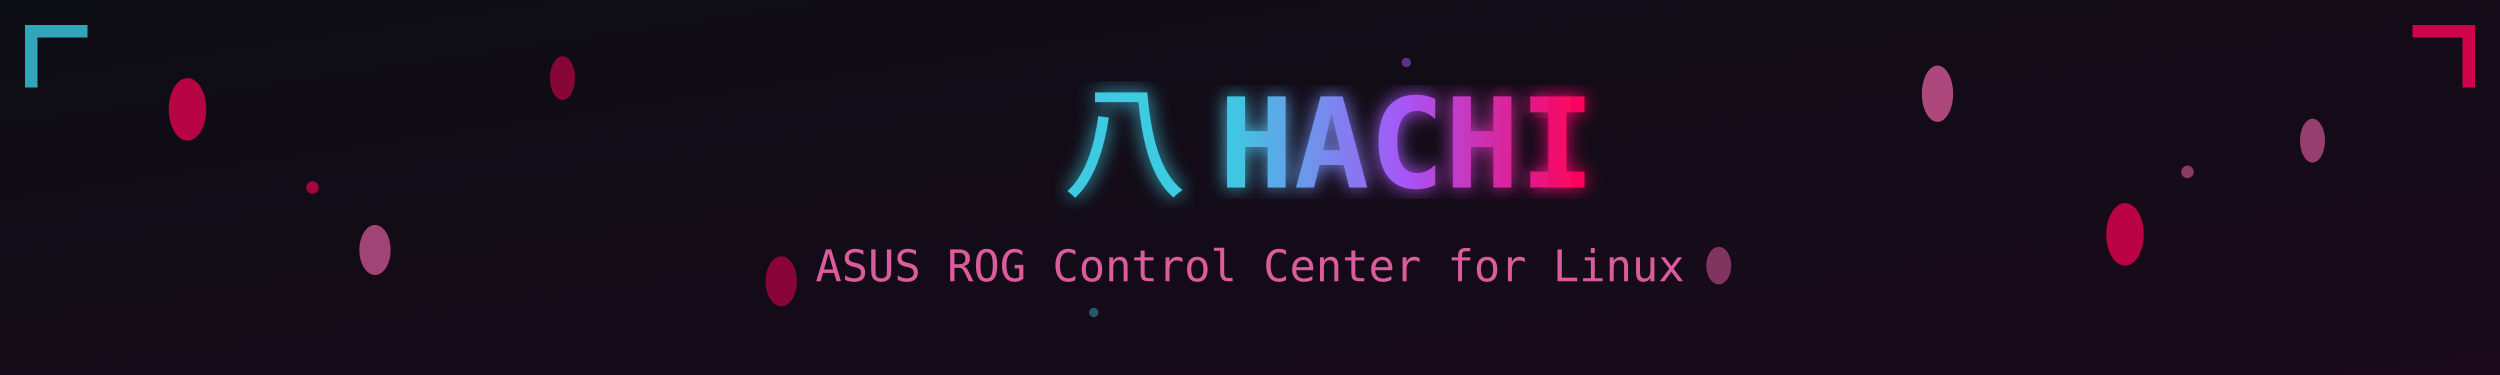
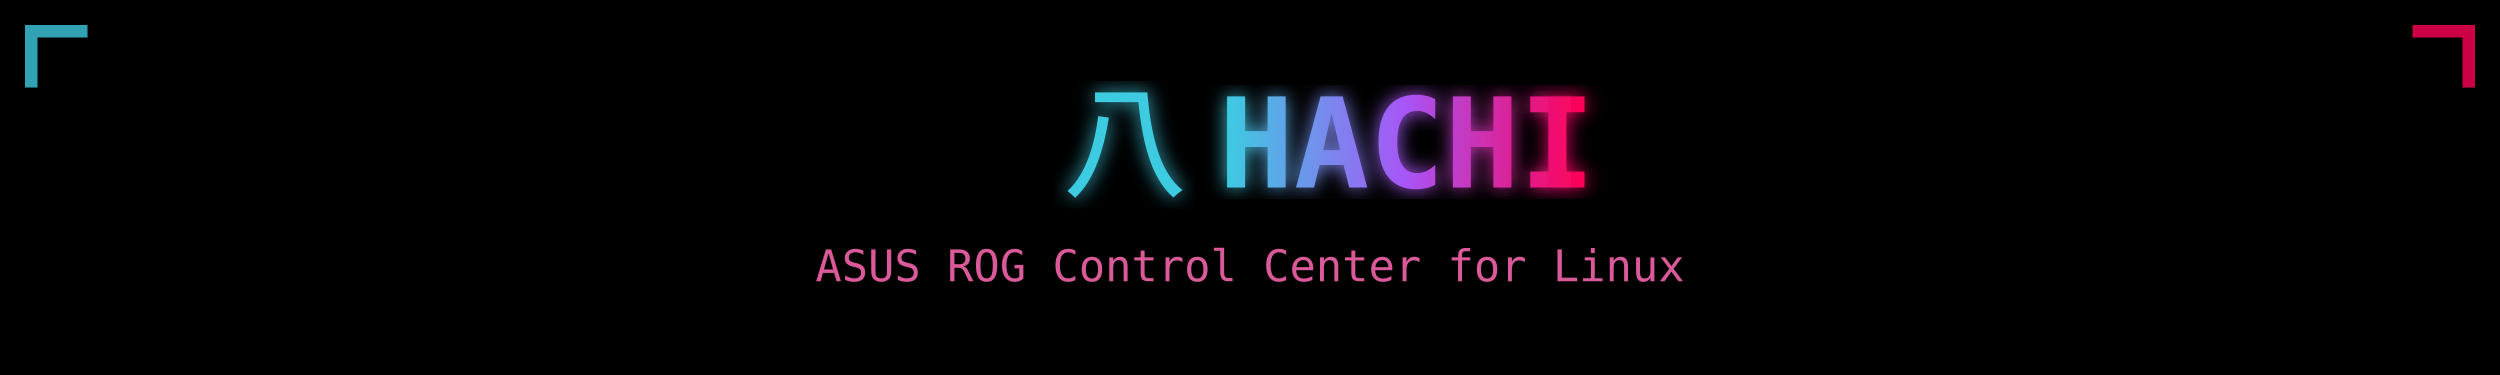
<svg xmlns="http://www.w3.org/2000/svg" viewBox="0 0 800 120" width="100%" height="120">
  <defs>
-     <linearGradient id="bg" x1="0%" y1="0%" x2="100%" y2="100%">
-       <stop offset="0%" stop-color="#0d0d15" />
-       <stop offset="100%" stop-color="#1a0a1a" />
-     </linearGradient>
    <linearGradient id="title-grad" x1="0%" y1="0%" x2="100%" y2="0%">
      <stop offset="0%" stop-color="#3CCBE1" />
      <stop offset="50%" stop-color="#a855f7" />
      <stop offset="100%" stop-color="#FF0055" />
    </linearGradient>
    <filter id="glow">
      <feGaussianBlur stdDeviation="3" result="blur" />
      <feMerge>
        <feMergeNode in="blur" />
        <feMergeNode in="SourceGraphic" />
      </feMerge>
    </filter>
  </defs>
-   <rect width="100%" height="100%" fill="url(#bg)" />
+   <rect width="100%" height="100%" fill="#000000" />
  <path d="M 8 8 L 28 8 L 28 12 L 12 12 L 12 28 L 8 28 Z" fill="#3CCBE1" opacity="0.8">
    <animate attributeName="opacity" values="0.6;1;0.6" dur="2s" repeatCount="indefinite" />
  </path>
  <path d="M 792 8 L 772 8 L 772 12 L 788 12 L 788 28 L 792 28 Z" fill="#FF0055" opacity="0.8">
    <animate attributeName="opacity" values="0.6;1;0.6" dur="2s" repeatCount="indefinite" begin="0.5s" />
  </path>
-   <ellipse cx="60" cy="35" rx="6" ry="10" fill="#FF0055" opacity="0.7">
-     <animate attributeName="cy" values="35;45;35" dur="3s" repeatCount="indefinite" />
-     <animate attributeName="opacity" values="0.7;0.4;0.7" dur="3s" repeatCount="indefinite" />
-   </ellipse>
-   <ellipse cx="120" cy="80" rx="5" ry="8" fill="#ff69b4" opacity="0.6">
-     <animate attributeName="cy" values="80;95;80" dur="3.5s" repeatCount="indefinite" />
-     <animate attributeName="opacity" values="0.6;0.3;0.6" dur="3.5s" repeatCount="indefinite" />
-   </ellipse>
-   <ellipse cx="180" cy="25" rx="4" ry="7" fill="#FF0055" opacity="0.5">
-     <animate attributeName="cy" values="25;40;25" dur="4s" repeatCount="indefinite" />
-     <animate attributeName="opacity" values="0.5;0.25;0.5" dur="4s" repeatCount="indefinite" />
-   </ellipse>
-   <ellipse cx="620" cy="30" rx="5" ry="9" fill="#ff69b4" opacity="0.65">
-     <animate attributeName="cy" values="30;45;30" dur="3.2s" repeatCount="indefinite" />
-     <animate attributeName="opacity" values="0.65;0.35;0.65" dur="3.2s" repeatCount="indefinite" />
-   </ellipse>
-   <ellipse cx="680" cy="75" rx="6" ry="10" fill="#FF0055" opacity="0.7">
-     <animate attributeName="cy" values="75;90;75" dur="2.8s" repeatCount="indefinite" />
-     <animate attributeName="opacity" values="0.7;0.4;0.7" dur="2.8s" repeatCount="indefinite" />
-   </ellipse>
-   <ellipse cx="740" cy="45" rx="4" ry="7" fill="#ff69b4" opacity="0.55">
-     <animate attributeName="cy" values="45;58;45" dur="3.8s" repeatCount="indefinite" />
-     <animate attributeName="opacity" values="0.55;0.3;0.55" dur="3.8s" repeatCount="indefinite" />
-   </ellipse>
-   <ellipse cx="250" cy="90" rx="5" ry="8" fill="#FF0055" opacity="0.5">
-     <animate attributeName="cy" values="90;105;90" dur="4.2s" repeatCount="indefinite" />
-     <animate attributeName="opacity" values="0.5;0.25;0.5" dur="4.2s" repeatCount="indefinite" />
-   </ellipse>
-   <ellipse cx="550" cy="85" rx="4" ry="6" fill="#ff69b4" opacity="0.45">
-     <animate attributeName="cy" values="85;98;85" dur="3.6s" repeatCount="indefinite" />
-     <animate attributeName="opacity" values="0.45;0.2;0.45" dur="3.6s" repeatCount="indefinite" />
-   </ellipse>
-   <circle cx="100" cy="60" r="2" fill="#FF0055" opacity="0.6">
-     <animate attributeName="opacity" values="0.3;0.9;0.3" dur="1.5s" repeatCount="indefinite" />
-   </circle>
-   <circle cx="700" cy="55" r="2" fill="#ff69b4" opacity="0.5">
-     <animate attributeName="opacity" values="0.2;0.8;0.2" dur="1.8s" repeatCount="indefinite" begin="0.3s" />
-   </circle>
-   <circle cx="350" cy="100" r="1.5" fill="#3CCBE1" opacity="0.4">
-     <animate attributeName="opacity" values="0.2;0.7;0.2" dur="2s" repeatCount="indefinite" begin="0.5s" />
-   </circle>
-   <circle cx="450" cy="20" r="1.5" fill="#a855f7" opacity="0.5">
-     <animate attributeName="opacity" values="0.3;0.8;0.3" dur="1.6s" repeatCount="indefinite" begin="0.7s" />
-   </circle>
  <text x="340" y="60" font-family="monospace" font-size="40" fill="#3CCBE1" filter="url(#glow)">八</text>
  <text x="390" y="60" font-family="monospace" font-size="40" font-weight="bold" fill="url(#title-grad)" filter="url(#glow)">
    HACHI
    <animate attributeName="opacity" values="0.9;1;0.9" dur="2s" repeatCount="indefinite" />
  </text>
  <text x="400" y="90" font-family="monospace" font-size="14" fill="#ff69b4" text-anchor="middle" opacity="0.85">
    ASUS ROG Control Center for Linux
  </text>
</svg>
